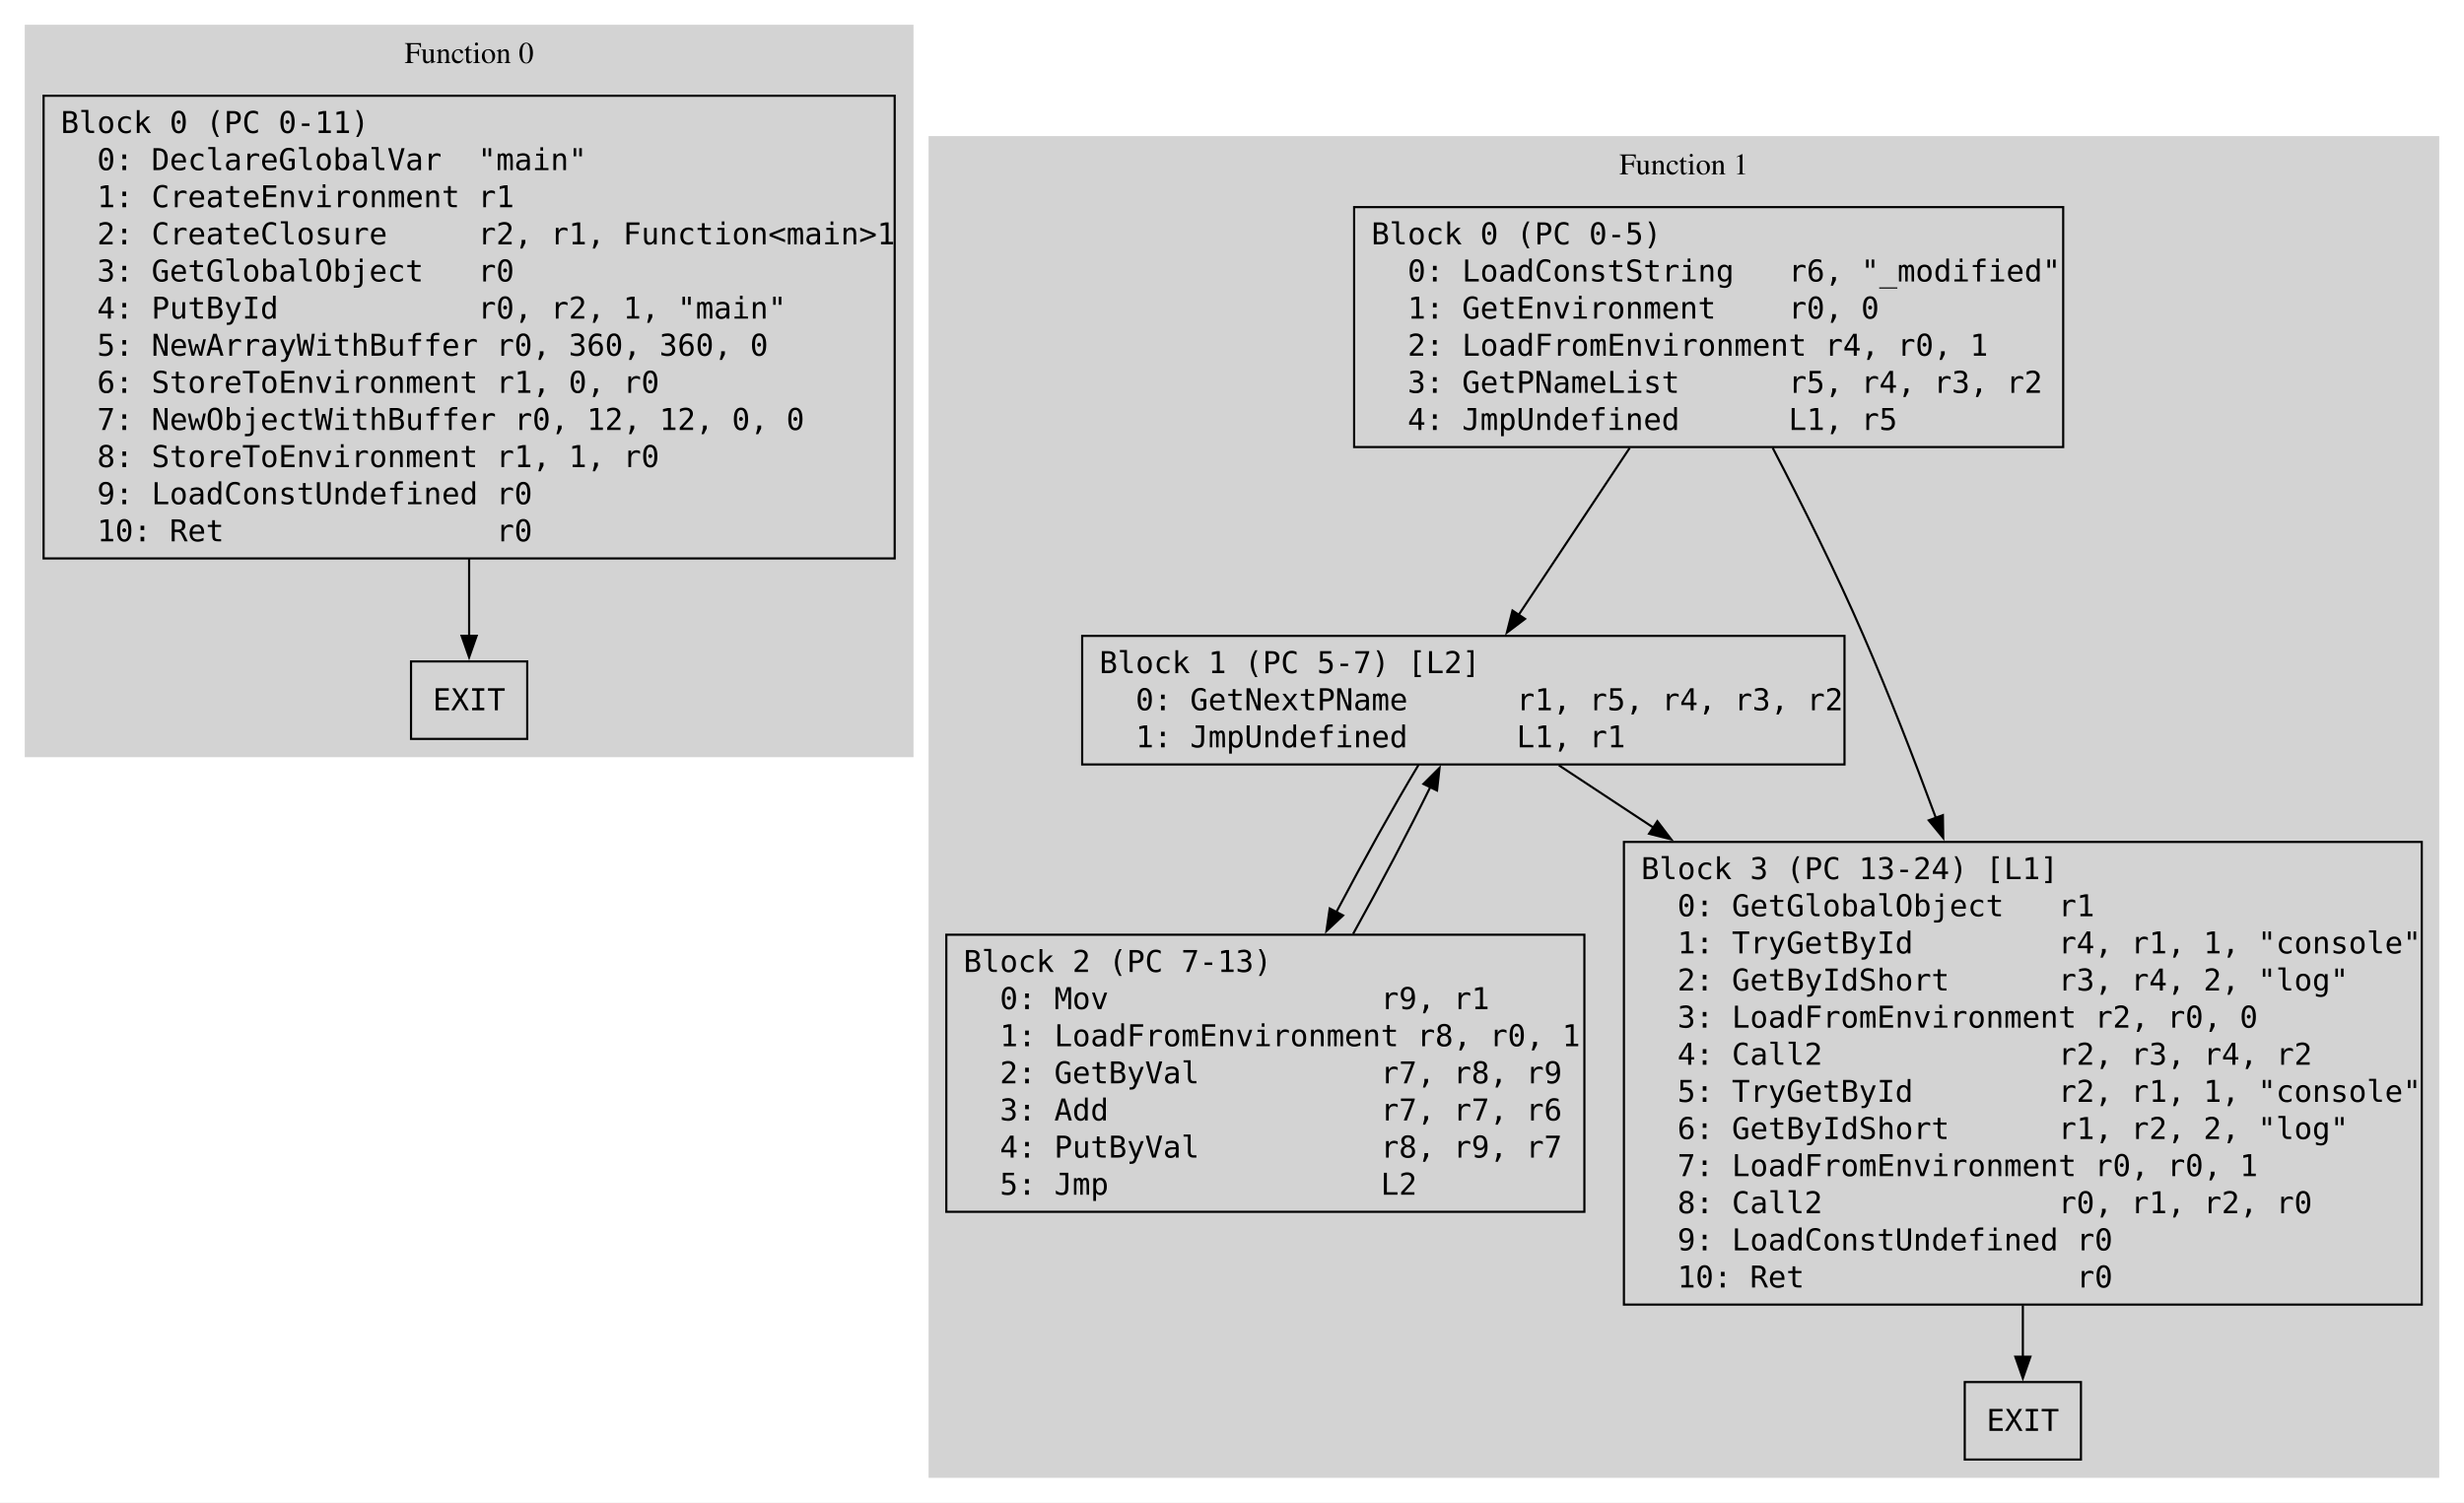
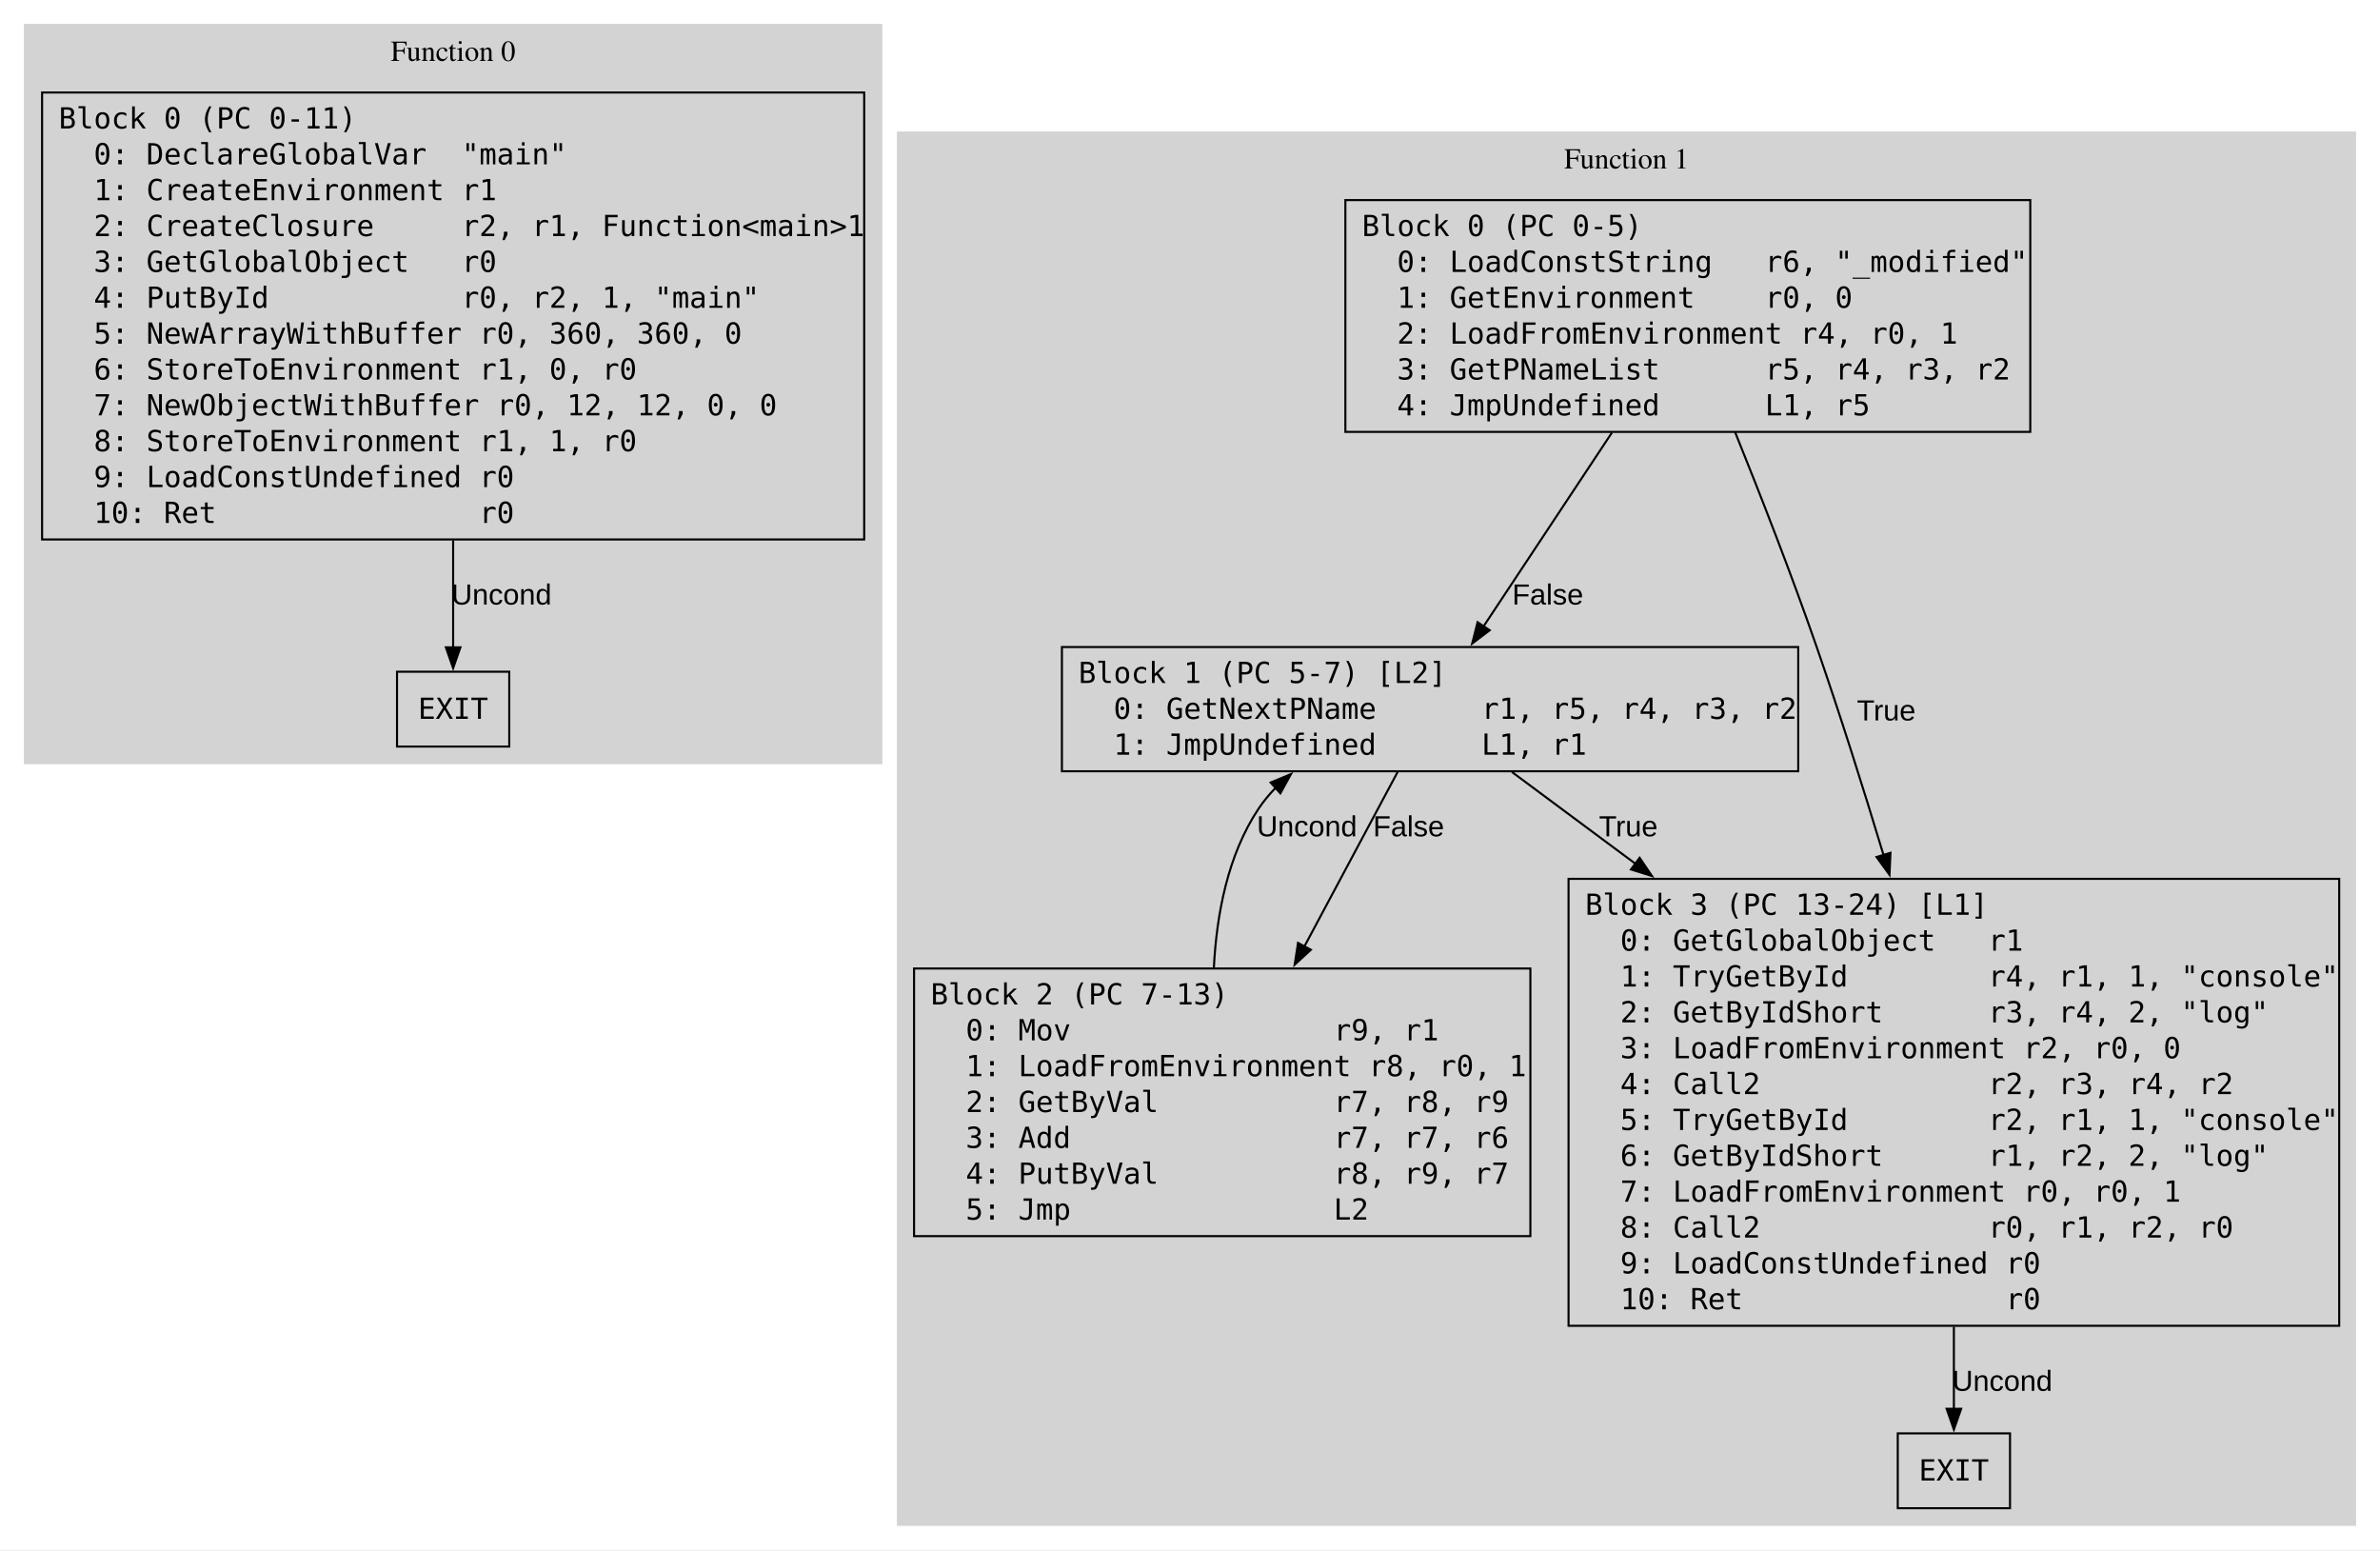
- <svg xmlns="http://www.w3.org/2000/svg" width="1145pt" height="698pt" viewBox="0.00 0.00 1145.00 698.00">
-   <g id="graph0" class="graph" transform="scale(1 1) rotate(0) translate(4 694.25)">
-     <polygon fill="white" stroke="none" points="-4,4 -4,-694.25 1141,-694.25 1141,4 -4,4" />
+ <svg xmlns="http://www.w3.org/2000/svg" width="1145pt" height="746pt" viewBox="0.00 0.00 1145.00 746.00">
+   <g id="graph0" class="graph" transform="scale(1 1) rotate(0) translate(4 741.5)">
+     <polygon fill="white" stroke="none" points="-4,4 -4,-741.5 1141,-741.5 1141,4 -4,4" />
    <g id="clust1" class="cluster">
-       <polygon fill="lightgrey" stroke="lightgrey" points="8,-342.88 8,-682.25 420,-682.25 420,-342.88 8,-342.88" />
-       <text xml:space="preserve" text-anchor="middle" x="214" y="-664.95" font-family="Times,serif" font-size="14.00">Function 0</text>
+       <polygon fill="lightgrey" stroke="lightgrey" points="8,-374.38 8,-729.5 420,-729.5 420,-374.38 8,-374.38" />
+       <text xml:space="preserve" text-anchor="middle" x="214" y="-712.2" font-family="Times,serif" font-size="14.00">Function 0</text>
    </g>
    <g id="clust2" class="cluster">
-       <polygon fill="lightgrey" stroke="lightgrey" points="428,-8 428,-630.5 1129,-630.5 1129,-8 428,-8" />
-       <text xml:space="preserve" text-anchor="middle" x="778.5" y="-613.2" font-family="Times,serif" font-size="14.00">Function 1</text>
+       <polygon fill="lightgrey" stroke="lightgrey" points="428,-8 428,-677.75 1129,-677.75 1129,-8 428,-8" />
+       <text xml:space="preserve" text-anchor="middle" x="778.5" y="-660.45" font-family="Times,serif" font-size="14.00">Function 1</text>
    </g>
    <g id="node1" class="node">
-       <polygon fill="none" stroke="black" points="411.75,-649.75 16.25,-649.75 16.25,-434.75 411.75,-434.75 411.75,-649.75" />
-       <text xml:space="preserve" text-anchor="start" x="24.25" y="-632.45" font-family="monospace" font-size="14.00">Block 0 (PC 0-11)</text>
-       <text xml:space="preserve" text-anchor="start" x="24.25" y="-615.2" font-family="monospace" font-size="14.00">  0: DeclareGlobalVar  "main"</text>
-       <text xml:space="preserve" text-anchor="start" x="24.25" y="-597.95" font-family="monospace" font-size="14.00">  1: CreateEnvironment r1</text>
-       <text xml:space="preserve" text-anchor="start" x="24.25" y="-580.7" font-family="monospace" font-size="14.00">  2: CreateClosure     r2, r1, Function&lt;main&gt;1</text>
-       <text xml:space="preserve" text-anchor="start" x="24.25" y="-563.45" font-family="monospace" font-size="14.00">  3: GetGlobalObject   r0</text>
-       <text xml:space="preserve" text-anchor="start" x="24.25" y="-546.2" font-family="monospace" font-size="14.00">  4: PutById           r0, r2, 1, "main"</text>
-       <text xml:space="preserve" text-anchor="start" x="24.25" y="-528.95" font-family="monospace" font-size="14.00">  5: NewArrayWithBuffer r0, 360, 360, 0</text>
-       <text xml:space="preserve" text-anchor="start" x="24.25" y="-511.7" font-family="monospace" font-size="14.00">  6: StoreToEnvironment r1, 0, r0</text>
-       <text xml:space="preserve" text-anchor="start" x="24.25" y="-494.45" font-family="monospace" font-size="14.00">  7: NewObjectWithBuffer r0, 12, 12, 0, 0</text>
-       <text xml:space="preserve" text-anchor="start" x="24.25" y="-477.2" font-family="monospace" font-size="14.00">  8: StoreToEnvironment r1, 1, r0</text>
-       <text xml:space="preserve" text-anchor="start" x="24.25" y="-459.95" font-family="monospace" font-size="14.00">  9: LoadConstUndefined r0</text>
-       <text xml:space="preserve" text-anchor="start" x="24.25" y="-442.7" font-family="monospace" font-size="14.00">  10: Ret               r0</text>
+       <polygon fill="none" stroke="black" points="411.75,-697 16.25,-697 16.25,-482 411.75,-482 411.75,-697" />
+       <text xml:space="preserve" text-anchor="start" x="24.25" y="-679.7" font-family="monospace" font-size="14.00">Block 0 (PC 0-11)</text>
+       <text xml:space="preserve" text-anchor="start" x="24.25" y="-662.45" font-family="monospace" font-size="14.00">  0: DeclareGlobalVar  "main"</text>
+       <text xml:space="preserve" text-anchor="start" x="24.25" y="-645.2" font-family="monospace" font-size="14.00">  1: CreateEnvironment r1</text>
+       <text xml:space="preserve" text-anchor="start" x="24.25" y="-627.95" font-family="monospace" font-size="14.00">  2: CreateClosure     r2, r1, Function&lt;main&gt;1</text>
+       <text xml:space="preserve" text-anchor="start" x="24.25" y="-610.7" font-family="monospace" font-size="14.00">  3: GetGlobalObject   r0</text>
+       <text xml:space="preserve" text-anchor="start" x="24.25" y="-593.45" font-family="monospace" font-size="14.00">  4: PutById           r0, r2, 1, "main"</text>
+       <text xml:space="preserve" text-anchor="start" x="24.25" y="-576.2" font-family="monospace" font-size="14.00">  5: NewArrayWithBuffer r0, 360, 360, 0</text>
+       <text xml:space="preserve" text-anchor="start" x="24.25" y="-558.95" font-family="monospace" font-size="14.00">  6: StoreToEnvironment r1, 0, r0</text>
+       <text xml:space="preserve" text-anchor="start" x="24.25" y="-541.7" font-family="monospace" font-size="14.00">  7: NewObjectWithBuffer r0, 12, 12, 0, 0</text>
+       <text xml:space="preserve" text-anchor="start" x="24.25" y="-524.45" font-family="monospace" font-size="14.00">  8: StoreToEnvironment r1, 1, r0</text>
+       <text xml:space="preserve" text-anchor="start" x="24.25" y="-507.2" font-family="monospace" font-size="14.00">  9: LoadConstUndefined r0</text>
+       <text xml:space="preserve" text-anchor="start" x="24.25" y="-489.95" font-family="monospace" font-size="14.00">  10: Ret               r0</text>
    </g>
    <g id="node2" class="node">
-       <polygon fill="none" stroke="black" points="241,-386.88 187,-386.88 187,-350.88 241,-350.88 241,-386.88" />
-       <text xml:space="preserve" text-anchor="middle" x="214" y="-364.2" font-family="monospace" font-size="14.00">EXIT</text>
+       <polygon fill="none" stroke="black" points="241,-418.38 187,-418.38 187,-382.38 241,-382.38 241,-418.38" />
+       <text xml:space="preserve" text-anchor="middle" x="214" y="-395.7" font-family="monospace" font-size="14.00">EXIT</text>
    </g>
    <g id="edge1" class="edge">
-       <path fill="none" stroke="black" d="M214,-434.66C214,-421.46 214,-408.95 214,-398.52" />
-       <polygon fill="black" stroke="black" points="217.5,-398.81 214,-388.81 210.5,-398.81 217.5,-398.81" />
+       <path fill="none" stroke="black" d="M214,-481.55C214,-462.55 214,-444.31 214,-430.03" />
+       <polygon fill="black" stroke="black" points="217.5,-430.11 214,-420.11 210.5,-430.11 217.5,-430.11" />
+       <text xml:space="preserve" text-anchor="middle" x="237.25" y="-450.7" font-family="Arial" font-size="14.00">Uncond</text>
    </g>
    <g id="node3" class="node">
-       <polygon fill="none" stroke="black" points="954.75,-598 625.25,-598 625.25,-486.5 954.75,-486.5 954.75,-598" />
-       <text xml:space="preserve" text-anchor="start" x="633.25" y="-580.7" font-family="monospace" font-size="14.00">Block 0 (PC 0-5)</text>
-       <text xml:space="preserve" text-anchor="start" x="633.25" y="-563.45" font-family="monospace" font-size="14.00">  0: LoadConstString   r6, "_modified"</text>
-       <text xml:space="preserve" text-anchor="start" x="633.25" y="-546.2" font-family="monospace" font-size="14.00">  1: GetEnvironment    r0, 0</text>
-       <text xml:space="preserve" text-anchor="start" x="633.25" y="-528.95" font-family="monospace" font-size="14.00">  2: LoadFromEnvironment r4, r0, 1</text>
-       <text xml:space="preserve" text-anchor="start" x="633.25" y="-511.7" font-family="monospace" font-size="14.00">  3: GetPNameList      r5, r4, r3, r2</text>
-       <text xml:space="preserve" text-anchor="start" x="633.25" y="-494.45" font-family="monospace" font-size="14.00">  4: JmpUndefined      L1, r5</text>
+       <polygon fill="none" stroke="black" points="972.75,-645.25 643.25,-645.25 643.25,-533.75 972.75,-533.75 972.75,-645.25" />
+       <text xml:space="preserve" text-anchor="start" x="651.25" y="-627.95" font-family="monospace" font-size="14.00">Block 0 (PC 0-5)</text>
+       <text xml:space="preserve" text-anchor="start" x="651.25" y="-610.7" font-family="monospace" font-size="14.00">  0: LoadConstString   r6, "_modified"</text>
+       <text xml:space="preserve" text-anchor="start" x="651.25" y="-593.45" font-family="monospace" font-size="14.00">  1: GetEnvironment    r0, 0</text>
+       <text xml:space="preserve" text-anchor="start" x="651.25" y="-576.2" font-family="monospace" font-size="14.00">  2: LoadFromEnvironment r4, r0, 1</text>
+       <text xml:space="preserve" text-anchor="start" x="651.25" y="-558.95" font-family="monospace" font-size="14.00">  3: GetPNameList      r5, r4, r3, r2</text>
+       <text xml:space="preserve" text-anchor="start" x="651.25" y="-541.7" font-family="monospace" font-size="14.00">  4: JmpUndefined      L1, r5</text>
    </g>
    <g id="node4" class="node">
-       <polygon fill="none" stroke="black" points="853.12,-398.75 498.88,-398.75 498.88,-339 853.12,-339 853.12,-398.75" />
-       <text xml:space="preserve" text-anchor="start" x="506.88" y="-381.45" font-family="monospace" font-size="14.00">Block 1 (PC 5-7) [L2]</text>
-       <text xml:space="preserve" text-anchor="start" x="506.88" y="-364.2" font-family="monospace" font-size="14.00">  0: GetNextPName      r1, r5, r4, r3, r2</text>
-       <text xml:space="preserve" text-anchor="start" x="506.88" y="-346.95" font-family="monospace" font-size="14.00">  1: JmpUndefined      L1, r1</text>
+       <polygon fill="none" stroke="black" points="861.12,-430.25 506.88,-430.25 506.88,-370.5 861.12,-370.5 861.12,-430.25" />
+       <text xml:space="preserve" text-anchor="start" x="514.88" y="-412.95" font-family="monospace" font-size="14.00">Block 1 (PC 5-7) [L2]</text>
+       <text xml:space="preserve" text-anchor="start" x="514.88" y="-395.7" font-family="monospace" font-size="14.00">  0: GetNextPName      r1, r5, r4, r3, r2</text>
+       <text xml:space="preserve" text-anchor="start" x="514.88" y="-378.45" font-family="monospace" font-size="14.00">  1: JmpUndefined      L1, r1</text>
    </g>
    <g id="edge3" class="edge">
-       <path fill="none" stroke="black" d="M753.3,-486.08C736.44,-460.74 716.86,-431.3 701.62,-408.39" />
-       <polygon fill="black" stroke="black" points="704.67,-406.65 696.22,-400.27 698.84,-410.53 704.67,-406.65" />
+       <path fill="none" stroke="black" d="M771.47,-533.37C751.62,-503.41 727.55,-467.09 709.69,-440.14" />
+       <polygon fill="black" stroke="black" points="712.69,-438.33 704.25,-431.93 706.85,-442.2 712.69,-438.33" />
+       <text xml:space="preserve" text-anchor="middle" x="740.61" y="-450.7" font-family="Arial" font-size="14.00">False</text>
    </g>
    <g id="node6" class="node">
-       <polygon fill="none" stroke="black" points="1121.38,-303 750.62,-303 750.62,-88 1121.38,-88 1121.38,-303" />
-       <text xml:space="preserve" text-anchor="start" x="758.62" y="-285.7" font-family="monospace" font-size="14.00">Block 3 (PC 13-24) [L1]</text>
-       <text xml:space="preserve" text-anchor="start" x="758.62" y="-268.45" font-family="monospace" font-size="14.00">  0: GetGlobalObject   r1</text>
-       <text xml:space="preserve" text-anchor="start" x="758.62" y="-251.2" font-family="monospace" font-size="14.00">  1: TryGetById        r4, r1, 1, "console"</text>
-       <text xml:space="preserve" text-anchor="start" x="758.62" y="-233.95" font-family="monospace" font-size="14.00">  2: GetByIdShort      r3, r4, 2, "log"</text>
-       <text xml:space="preserve" text-anchor="start" x="758.62" y="-216.7" font-family="monospace" font-size="14.00">  3: LoadFromEnvironment r2, r0, 0</text>
-       <text xml:space="preserve" text-anchor="start" x="758.62" y="-199.45" font-family="monospace" font-size="14.00">  4: Call2             r2, r3, r4, r2</text>
-       <text xml:space="preserve" text-anchor="start" x="758.62" y="-182.2" font-family="monospace" font-size="14.00">  5: TryGetById        r2, r1, 1, "console"</text>
-       <text xml:space="preserve" text-anchor="start" x="758.62" y="-164.95" font-family="monospace" font-size="14.00">  6: GetByIdShort      r1, r2, 2, "log"</text>
-       <text xml:space="preserve" text-anchor="start" x="758.62" y="-147.7" font-family="monospace" font-size="14.00">  7: LoadFromEnvironment r0, r0, 1</text>
-       <text xml:space="preserve" text-anchor="start" x="758.62" y="-130.45" font-family="monospace" font-size="14.00">  8: Call2             r0, r1, r2, r0</text>
-       <text xml:space="preserve" text-anchor="start" x="758.62" y="-113.2" font-family="monospace" font-size="14.00">  9: LoadConstUndefined r0</text>
-       <text xml:space="preserve" text-anchor="start" x="758.62" y="-95.95" font-family="monospace" font-size="14.00">  10: Ret               r0</text>
+       <polygon fill="none" stroke="black" points="1121.38,-318.75 750.62,-318.75 750.62,-103.75 1121.38,-103.75 1121.38,-318.75" />
+       <text xml:space="preserve" text-anchor="start" x="758.62" y="-301.45" font-family="monospace" font-size="14.00">Block 3 (PC 13-24) [L1]</text>
+       <text xml:space="preserve" text-anchor="start" x="758.62" y="-284.2" font-family="monospace" font-size="14.00">  0: GetGlobalObject   r1</text>
+       <text xml:space="preserve" text-anchor="start" x="758.62" y="-266.95" font-family="monospace" font-size="14.00">  1: TryGetById        r4, r1, 1, "console"</text>
+       <text xml:space="preserve" text-anchor="start" x="758.62" y="-249.7" font-family="monospace" font-size="14.00">  2: GetByIdShort      r3, r4, 2, "log"</text>
+       <text xml:space="preserve" text-anchor="start" x="758.62" y="-232.45" font-family="monospace" font-size="14.00">  3: LoadFromEnvironment r2, r0, 0</text>
+       <text xml:space="preserve" text-anchor="start" x="758.62" y="-215.2" font-family="monospace" font-size="14.00">  4: Call2             r2, r3, r4, r2</text>
+       <text xml:space="preserve" text-anchor="start" x="758.62" y="-197.95" font-family="monospace" font-size="14.00">  5: TryGetById        r2, r1, 1, "console"</text>
+       <text xml:space="preserve" text-anchor="start" x="758.62" y="-180.7" font-family="monospace" font-size="14.00">  6: GetByIdShort      r1, r2, 2, "log"</text>
+       <text xml:space="preserve" text-anchor="start" x="758.62" y="-163.45" font-family="monospace" font-size="14.00">  7: LoadFromEnvironment r0, r0, 1</text>
+       <text xml:space="preserve" text-anchor="start" x="758.62" y="-146.2" font-family="monospace" font-size="14.00">  8: Call2             r0, r1, r2, r0</text>
+       <text xml:space="preserve" text-anchor="start" x="758.62" y="-128.95" font-family="monospace" font-size="14.00">  9: LoadConstUndefined r0</text>
+       <text xml:space="preserve" text-anchor="start" x="758.62" y="-111.7" font-family="monospace" font-size="14.00">  10: Ret               r0</text>
    </g>
    <g id="edge2" class="edge">
-       <path fill="none" stroke="black" d="M819.74,-486.14C833.36,-459.99 849.26,-428.12 862,-398.75 873.74,-371.68 885.28,-342.08 895.62,-314.08" />
-       <polygon fill="black" stroke="black" points="898.84,-315.45 899,-304.86 892.27,-313.04 898.84,-315.45" />
+       <path fill="none" stroke="black" d="M830.75,-533.61C842.97,-503.34 857.97,-464.96 870,-430.25 881.17,-398.02 892.31,-362.77 902.16,-330.18" />
+       <polygon fill="black" stroke="black" points="905.49,-331.27 905.02,-320.69 898.79,-329.26 905.49,-331.27" />
+       <text xml:space="preserve" text-anchor="middle" x="903.47" y="-394.95" font-family="Arial" font-size="14.00">True</text>
    </g>
    <g id="node5" class="node">
-       <polygon fill="none" stroke="black" points="732.25,-259.88 435.75,-259.88 435.75,-131.12 732.25,-131.12 732.25,-259.88" />
-       <text xml:space="preserve" text-anchor="start" x="443.75" y="-242.57" font-family="monospace" font-size="14.00">Block 2 (PC 7-13)</text>
-       <text xml:space="preserve" text-anchor="start" x="443.75" y="-225.32" font-family="monospace" font-size="14.00">  0: Mov               r9, r1</text>
-       <text xml:space="preserve" text-anchor="start" x="443.75" y="-208.07" font-family="monospace" font-size="14.00">  1: LoadFromEnvironment r8, r0, 1</text>
-       <text xml:space="preserve" text-anchor="start" x="443.75" y="-190.82" font-family="monospace" font-size="14.00">  2: GetByVal          r7, r8, r9</text>
-       <text xml:space="preserve" text-anchor="start" x="443.75" y="-173.57" font-family="monospace" font-size="14.00">  3: Add               r7, r7, r6</text>
-       <text xml:space="preserve" text-anchor="start" x="443.75" y="-156.32" font-family="monospace" font-size="14.00">  4: PutByVal          r8, r9, r7</text>
-       <text xml:space="preserve" text-anchor="start" x="443.75" y="-139.07" font-family="monospace" font-size="14.00">  5: Jmp               L2</text>
+       <polygon fill="none" stroke="black" points="732.25,-275.62 435.75,-275.62 435.75,-146.88 732.25,-146.88 732.25,-275.62" />
+       <text xml:space="preserve" text-anchor="start" x="443.75" y="-258.32" font-family="monospace" font-size="14.00">Block 2 (PC 7-13)</text>
+       <text xml:space="preserve" text-anchor="start" x="443.75" y="-241.07" font-family="monospace" font-size="14.00">  0: Mov               r9, r1</text>
+       <text xml:space="preserve" text-anchor="start" x="443.75" y="-223.82" font-family="monospace" font-size="14.00">  1: LoadFromEnvironment r8, r0, 1</text>
+       <text xml:space="preserve" text-anchor="start" x="443.75" y="-206.57" font-family="monospace" font-size="14.00">  2: GetByVal          r7, r8, r9</text>
+       <text xml:space="preserve" text-anchor="start" x="443.75" y="-189.32" font-family="monospace" font-size="14.00">  3: Add               r7, r7, r6</text>
+       <text xml:space="preserve" text-anchor="start" x="443.75" y="-172.07" font-family="monospace" font-size="14.00">  4: PutByVal          r8, r9, r7</text>
+       <text xml:space="preserve" text-anchor="start" x="443.75" y="-154.82" font-family="monospace" font-size="14.00">  5: Jmp               L2</text>
    </g>
    <g id="edge5" class="edge">
-       <path fill="none" stroke="black" d="M655.18,-338.8C643.82,-319.92 629.62,-294.39 616.86,-270.17" />
-       <polygon fill="black" stroke="black" points="620.11,-268.84 612.38,-261.6 613.91,-272.08 620.11,-268.84" />
+       <path fill="none" stroke="black" d="M668.38,-370.14C656.33,-347.6 639.13,-315.42 623.4,-285.98" />
+       <polygon fill="black" stroke="black" points="626.65,-284.63 618.85,-277.46 620.47,-287.93 626.65,-284.63" />
+       <text xml:space="preserve" text-anchor="middle" x="673.68" y="-339.2" font-family="Arial" font-size="14.00">False</text>
    </g>
    <g id="edge4" class="edge">
-       <path fill="none" stroke="black" d="M720.4,-338.61C733.37,-330.06 748.39,-320.16 764.35,-309.64" />
-       <polygon fill="black" stroke="black" points="766.16,-312.64 772.58,-304.22 762.3,-306.8 766.16,-312.64" />
+       <path fill="none" stroke="black" d="M723.38,-370.14C740.16,-357.67 760.93,-342.25 782.85,-325.97" />
+       <polygon fill="black" stroke="black" points="784.81,-328.88 790.75,-320.11 780.64,-323.26 784.81,-328.88" />
+       <text xml:space="preserve" text-anchor="middle" x="779.39" y="-339.2" font-family="Arial" font-size="14.00">True</text>
    </g>
    <g id="edge6" class="edge">
-       <path fill="none" stroke="black" d="M624.78,-260.26C637.54,-283.23 650.82,-308.45 660.75,-328.71" />
-       <polygon fill="black" stroke="black" points="657.46,-329.95 664.95,-337.44 663.77,-326.91 657.46,-329.95" />
+       <path fill="none" stroke="black" d="M579.98,-275.88C581.26,-301.54 586.64,-330.26 601.5,-352.5 603.88,-356.07 606.63,-359.39 609.65,-362.49" />
+       <polygon fill="black" stroke="black" points="607.3,-365.08 617.08,-369.15 611.97,-359.87 607.3,-365.08" />
+       <text xml:space="preserve" text-anchor="middle" x="624.75" y="-339.2" font-family="Arial" font-size="14.00">Uncond</text>
    </g>
    <g id="node7" class="node">
      <polygon fill="none" stroke="black" points="963,-52 909,-52 909,-16 963,-16 963,-52" />
      <text xml:space="preserve" text-anchor="middle" x="936" y="-29.32" font-family="monospace" font-size="14.00">EXIT</text>
    </g>
    <g id="edge7" class="edge">
-       <path fill="none" stroke="black" d="M936,-87.67C936,-79.05 936,-70.91 936,-63.72" />
-       <polygon fill="black" stroke="black" points="939.5,-63.78 936,-53.78 932.5,-63.78 939.5,-63.78" />
+       <path fill="none" stroke="black" d="M936,-103.26C936,-88.71 936,-74.91 936,-63.58" />
+       <polygon fill="black" stroke="black" points="939.5,-63.84 936,-53.84 932.5,-63.84 939.5,-63.84" />
+       <text xml:space="preserve" text-anchor="middle" x="959.25" y="-72.45" font-family="Arial" font-size="14.00">Uncond</text>
    </g>
  </g>
</svg>
